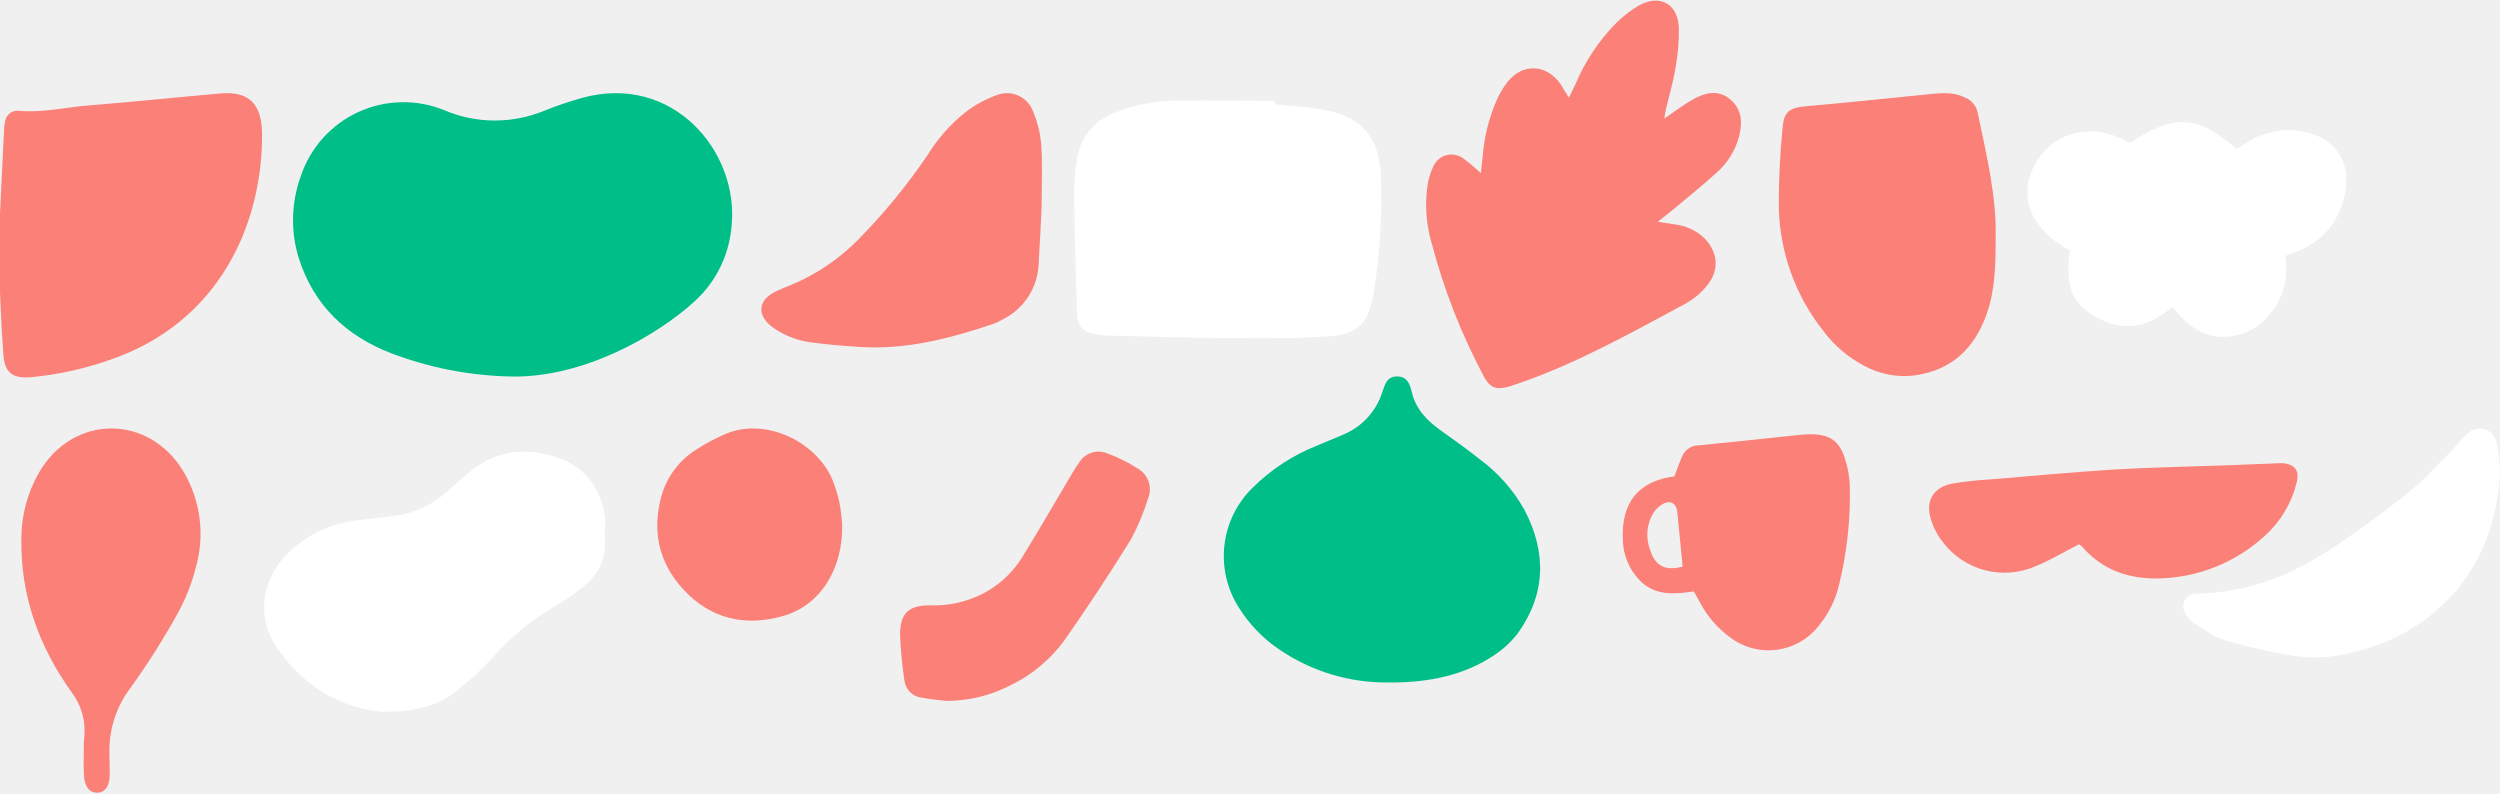
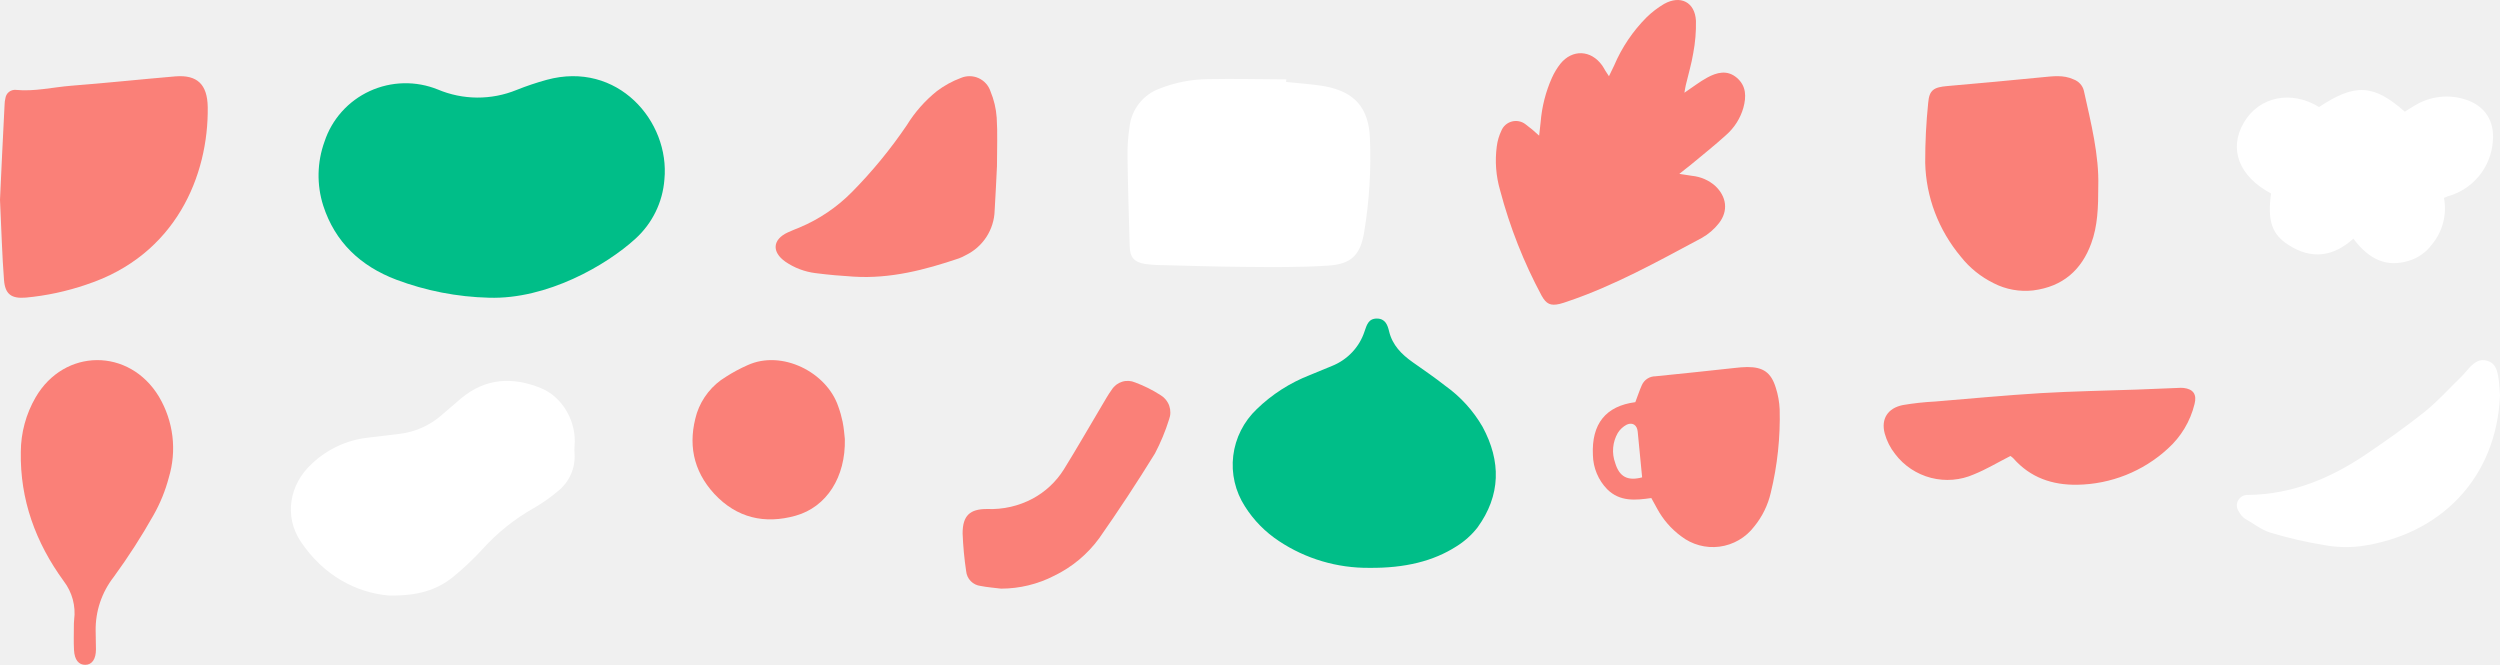
- <svg xmlns="http://www.w3.org/2000/svg" width="375" height="119" viewBox="0 0 375 119" fill="none">
-   <path d="M-0.26 37.763C-0.017 32.421 0.278 25.986 0.607 19.552C0.611 19.067 0.672 18.583 0.79 18.112C0.87 17.663 1.116 17.26 1.478 16.982C1.841 16.704 2.294 16.573 2.749 16.612C6.313 16.959 9.773 16.101 13.277 15.814C19.911 15.294 26.518 14.583 33.152 14.011C37.306 13.681 39.223 15.546 39.301 19.907C39.474 33.054 33.23 48.42 16.199 54.074C12.463 55.369 8.585 56.21 4.648 56.58C1.917 56.806 0.711 55.947 0.503 53.181C0.139 48.42 0.018 43.642 -0.26 37.763Z" fill="#FA8078" />
-   <path d="M76.36 56.47C70.324 56.318 64.357 55.145 58.713 53.001C51.941 50.4 47.093 45.821 44.838 38.788C43.58 34.78 43.668 30.471 45.09 26.518C45.781 24.399 46.902 22.446 48.381 20.779C49.861 19.113 51.668 17.769 53.69 16.832C55.712 15.895 57.905 15.384 60.133 15.332C62.361 15.279 64.576 15.687 66.639 16.528C69.003 17.535 71.544 18.062 74.113 18.078C76.683 18.094 79.23 17.6 81.606 16.623C83.476 15.868 85.387 15.22 87.33 14.681C100.849 10.952 110.821 22.65 109.746 33.802C109.422 38.14 107.46 42.192 104.257 45.136C98.698 50.261 87.399 56.825 76.36 56.47Z" fill="#00BE88" />
-   <path d="M156.244 31.044C156.114 33.542 155.993 36.516 155.802 39.49C155.753 41.27 155.214 43.002 154.246 44.496C153.278 45.991 151.917 47.19 150.313 47.963C149.895 48.205 149.457 48.41 149.004 48.578C142.534 50.764 135.996 52.472 129.059 52.047C126.639 51.9 124.22 51.691 121.818 51.379C119.741 51.131 117.756 50.381 116.034 49.194C113.432 47.356 113.606 44.997 116.485 43.653C117.239 43.297 118.019 43.011 118.783 42.69C122.496 41.127 125.864 38.846 128.694 35.978C132.544 32.083 136.027 27.842 139.1 23.309C140.628 20.824 142.573 18.62 144.85 16.797C146.236 15.751 147.766 14.913 149.394 14.308C149.925 14.082 150.498 13.968 151.076 13.974C151.654 13.98 152.224 14.105 152.751 14.342C153.278 14.579 153.75 14.923 154.138 15.351C154.526 15.779 154.821 16.283 155.004 16.831C155.671 18.426 156.072 20.119 156.192 21.843C156.383 24.74 156.244 27.654 156.244 31.044Z" fill="#FA8078" />
-   <path d="M191.207 15.626C193.664 15.901 196.138 16.027 198.558 16.448C204.24 17.512 206.852 20.529 207.115 26.231C207.368 32.193 207.006 38.164 206.034 44.052C205.329 48.434 203.607 50.215 199.096 50.472C193.845 50.818 188.565 50.753 183.283 50.709C178.001 50.665 173.064 50.51 167.963 50.379C166.77 50.385 165.578 50.305 164.397 50.141C162.365 49.796 161.601 48.863 161.547 46.851C161.389 41.171 161.201 35.467 161.131 29.764C161.103 27.891 161.23 26.018 161.511 24.166C161.688 22.541 162.317 20.999 163.325 19.713C164.333 18.428 165.68 17.449 167.215 16.889C170.16 15.721 173.298 15.111 176.467 15.093C181.401 14.99 186.33 15.123 191.261 15.139L191.207 15.626Z" fill="white" />
-   <path d="M249.639 17.788C251.278 16.678 252.535 15.689 253.914 14.926C255.744 13.911 257.738 13.365 259.559 14.926C261.38 16.487 261.38 18.542 260.808 20.658C260.237 22.671 259.099 24.477 257.53 25.861C255.336 27.873 252.995 29.729 250.714 31.645C250.159 32.105 249.578 32.512 248.676 33.267C249.821 33.44 250.48 33.535 251.148 33.648C252.758 33.818 254.274 34.488 255.484 35.565C257.634 37.611 257.998 40.317 256.186 42.667C255.293 43.824 254.175 44.788 252.899 45.502C244.601 49.968 236.371 54.599 227.396 57.643C226.936 57.799 226.477 57.964 226 58.077C224.265 58.484 223.476 58.077 222.601 56.516C219.211 50.158 216.574 43.426 214.744 36.458C213.942 33.715 213.724 30.835 214.102 28.003C214.231 26.972 214.524 25.968 214.969 25.029C215.141 24.605 215.408 24.227 215.749 23.924C216.091 23.621 216.498 23.401 216.939 23.281C217.379 23.161 217.842 23.144 218.29 23.232C218.738 23.32 219.16 23.511 219.522 23.788C220.431 24.465 221.3 25.195 222.124 25.974C222.236 24.994 222.332 24.196 222.41 23.372C222.641 20.462 223.362 17.613 224.543 14.943C224.966 13.992 225.502 13.096 226.139 12.273C228.402 9.454 231.931 9.602 234.047 12.559C234.29 12.897 234.472 13.27 234.689 13.625C234.906 13.981 235.036 14.154 235.348 14.64C235.747 13.773 236.05 13.209 236.328 12.602C237.774 9.163 239.867 6.034 242.493 3.384C243.491 2.41 244.6 1.558 245.797 0.843C248.884 -0.891 251.633 0.496 251.824 4.052C251.87 6.128 251.698 8.203 251.313 10.243C250.983 12.29 250.376 14.293 249.908 16.314C249.812 16.712 249.76 17.12 249.639 17.788Z" fill="#FA8078" />
-   <path d="M126.326 78.552C126.49 85.428 123.013 90.848 117.376 92.427C111.74 94.005 106.641 92.843 102.565 88.49C98.637 84.249 97.709 79.289 99.383 73.843C100.304 71.107 102.17 68.789 104.646 67.305C105.921 66.489 107.257 65.776 108.644 65.171C114.862 62.37 123.004 66.437 125.12 72.638C125.455 73.545 125.721 74.475 125.918 75.421C126.161 76.609 126.239 77.789 126.326 78.552Z" fill="#FA8078" />
-   <path d="M299.347 35.773C299.347 39.866 299.242 43.577 298.02 47.046C296.207 52.249 292.73 55.57 287.111 56.325C284.545 56.627 281.949 56.127 279.679 54.894C277.269 53.641 275.17 51.863 273.539 49.691C269.316 44.387 266.955 37.842 266.819 31.064C266.807 27.106 266.995 23.149 267.383 19.21C267.582 16.704 268.441 16.149 270.99 15.923C276.93 15.403 282.853 14.787 288.784 14.189C290.779 13.998 292.756 13.669 294.698 14.605C295.182 14.791 295.612 15.093 295.951 15.485C296.29 15.877 296.527 16.346 296.641 16.851C297.985 23.251 299.52 29.616 299.347 35.773Z" fill="#FA8078" />
-   <path d="M310.491 37.571C304.473 34.363 302.548 29.281 305.41 24.382C308.271 19.482 314.307 18.311 319.458 21.477C326.135 17.037 329.638 17.21 335.466 22.344C336.021 21.997 336.584 21.615 337.2 21.269C338.646 20.361 340.277 19.789 341.973 19.595C343.668 19.401 345.386 19.591 346.999 20.15C350.485 21.338 352.237 24.156 351.899 27.85C351.728 30.218 350.828 32.474 349.321 34.309C347.815 36.143 345.776 37.465 343.487 38.092C343.244 38.179 343.007 38.28 342.776 38.395C343.063 39.917 343.009 41.484 342.619 42.983C342.229 44.483 341.513 45.877 340.521 47.067C339.442 48.522 337.921 49.59 336.186 50.111C332.179 51.299 328.936 50.05 325.858 45.983C322.155 49.33 318.053 49.92 313.787 47.171C310.613 45.194 309.806 42.592 310.491 37.571Z" fill="white" />
-   <path d="M57.325 106.757C51.457 106.269 45.491 103.139 41.386 96.925C38.387 92.383 39.295 86.581 43.431 82.772C46.19 80.138 49.736 78.481 53.525 78.054C55.402 77.84 57.279 77.588 59.156 77.374C61.951 77.049 64.582 75.883 66.702 74.031C67.915 73.008 69.09 71.939 70.296 70.916C74.713 67.206 79.589 66.962 84.701 69.061C88.661 70.71 91.156 75.26 90.736 79.619C90.702 80.043 90.702 80.469 90.736 80.894C90.835 82.211 90.608 83.532 90.076 84.741C89.543 85.95 88.722 87.009 87.684 87.825C86.339 88.974 84.891 89.996 83.358 90.879C79.91 92.848 76.803 95.361 74.156 98.322C72.515 100.124 70.748 101.808 68.869 103.36C65.962 105.727 62.582 106.834 57.325 106.757Z" fill="white" />
-   <path d="M12.572 111.47C12.575 111.255 12.59 111.041 12.615 110.827C12.93 108.361 12.268 105.869 10.77 103.882C5.817 96.972 3.049 89.289 3.206 80.703C3.223 77.281 4.122 73.921 5.817 70.946C10.874 62.108 22.356 62.021 27.579 70.824C28.844 72.995 29.651 75.401 29.95 77.894C30.25 80.387 30.035 82.914 29.32 85.322C28.712 87.669 27.808 89.93 26.63 92.05C24.509 95.875 22.166 99.573 19.614 103.127C17.485 105.899 16.357 109.307 16.411 112.798C16.411 113.909 16.463 115.02 16.463 116.131C16.463 117.868 15.784 118.875 14.609 118.901C13.434 118.927 12.676 118.033 12.589 116.227C12.511 114.777 12.572 113.319 12.572 111.47Z" fill="#FA8078" />
-   <path d="M141.947 105.137C140.716 104.981 139.467 104.895 138.253 104.652C137.582 104.576 136.958 104.271 136.484 103.79C136.011 103.308 135.717 102.679 135.651 102.007C135.313 99.748 135.099 97.473 135.01 95.191C135.01 92.026 136.293 90.777 139.45 90.803C142.302 90.915 145.133 90.269 147.653 88.93C149.931 87.704 151.854 85.912 153.238 83.727C155.579 79.963 157.782 76.113 160.054 72.306C160.661 71.3 161.224 70.26 161.918 69.314C162.352 68.63 163.016 68.124 163.79 67.887C164.565 67.65 165.399 67.698 166.141 68.022C167.768 68.626 169.323 69.405 170.781 70.347C171.49 70.787 172.024 71.46 172.291 72.251C172.559 73.042 172.543 73.902 172.246 74.682C171.584 76.799 170.73 78.851 169.697 80.813C166.482 86.016 163.129 91.104 159.637 96.076C157.534 98.946 154.759 101.256 151.555 102.805C148.583 104.334 145.29 105.133 141.947 105.137V105.137Z" fill="#FA8078" />
-   <path d="M251.159 71.458C251.558 70.427 251.905 69.377 252.356 68.371C252.574 67.9 252.923 67.502 253.361 67.223C253.799 66.945 254.308 66.799 254.827 66.802C259.657 66.342 264.47 65.804 269.283 65.302C270.046 65.223 270.801 65.137 271.564 65.137C274.443 65.137 275.9 66.091 276.767 68.874C277.173 70.126 277.409 71.427 277.469 72.742C277.603 77.798 277.057 82.85 275.847 87.761C275.325 89.989 274.296 92.067 272.838 93.831C271.294 95.834 269.019 97.141 266.511 97.466C264.004 97.791 261.47 97.108 259.467 95.566C257.675 94.254 256.194 92.564 255.131 90.614C254.784 90.016 254.463 89.409 254.073 88.715C251.228 89.123 248.341 89.418 246.025 87.128C244.4 85.482 243.469 83.275 243.424 80.963C243.164 75.361 245.774 72.152 251.159 71.458ZM252.399 84.995C252.122 82.133 251.862 79.454 251.593 76.774C251.48 75.586 250.673 75.04 249.607 75.499C248.936 75.84 248.37 76.355 247.968 76.991C247.491 77.802 247.201 78.71 247.118 79.647C247.036 80.585 247.163 81.529 247.491 82.411C248.254 84.917 249.772 85.68 252.399 84.995Z" fill="#FA8078" />
-   <path d="M311.853 81.636C309.598 82.789 307.569 84.02 305.401 84.905C303.001 85.975 300.309 86.198 297.765 85.54C295.221 84.882 292.976 83.38 291.396 81.28C290.541 80.194 289.913 78.946 289.549 77.612C288.873 75.011 290.087 73.094 292.775 72.548C294.686 72.223 296.615 72.012 298.55 71.915C304.768 71.394 310.986 70.805 317.212 70.423C322.883 70.085 328.572 69.99 334.252 69.79L341.527 69.495C341.874 69.465 342.222 69.465 342.568 69.495C344.302 69.704 344.953 70.675 344.493 72.4C343.745 75.46 342.096 78.224 339.758 80.335C335.38 84.384 329.661 86.675 323.698 86.769C319.293 86.839 315.382 85.512 312.373 82.061C312.212 81.904 312.038 81.762 311.853 81.636V81.636Z" fill="#FA8078" />
-   <path d="M375 70.792C374.358 85.88 364.333 96.434 349.713 98.472C347.578 98.725 345.417 98.652 343.304 98.255C340.023 97.713 336.782 96.954 333.601 95.983C331.927 95.463 330.453 94.249 328.935 93.382C328.479 93.052 328.112 92.614 327.869 92.107C327.649 91.807 327.52 91.449 327.498 91.078C327.475 90.706 327.561 90.336 327.744 90.012C327.927 89.688 328.2 89.423 328.53 89.25C328.86 89.077 329.232 89.003 329.603 89.037C337.46 88.924 344.345 86.002 350.675 81.675C354.318 79.177 357.934 76.576 361.35 73.809C363.752 71.85 365.834 69.474 368.036 67.297C368.574 66.759 369.033 66.135 369.562 65.563C370.43 64.695 371.297 63.984 372.676 64.383C374.054 64.782 374.41 65.901 374.644 67.08C374.878 68.26 374.896 69.552 375 70.792Z" fill="white" />
-   <path d="M208.206 102.373C202.409 102.426 196.734 100.711 191.937 97.456C189.456 95.791 187.36 93.615 185.789 91.074C184.03 88.293 183.282 84.991 183.671 81.724C184.059 78.457 185.56 75.423 187.922 73.132C190.65 70.429 193.894 68.302 197.461 66.88C198.805 66.325 200.141 65.752 201.485 65.189C202.869 64.62 204.111 63.754 205.124 62.653C206.137 61.552 206.896 60.242 207.347 58.815C207.737 57.688 208.023 56.465 209.558 56.465C211.093 56.465 211.501 57.661 211.77 58.815C212.368 61.356 214.007 63.047 216.027 64.504C218.048 65.96 219.982 67.305 221.889 68.839C224.646 70.848 226.941 73.423 228.619 76.392C231.983 82.731 231.931 89.019 227.691 94.967C226.635 96.338 225.347 97.512 223.884 98.436C219.756 101.133 214.657 102.434 208.206 102.373Z" fill="#00BE88" />
+ <svg xmlns="http://www.w3.org/2000/svg" width="361" height="96" viewBox="0 0 361 96" fill="none">
+   <path d="M0 28.852C0.184 24.844 0.408 20.015 0.658 15.186C0.66 14.822 0.706 14.459 0.796 14.106C0.857 13.769 1.043 13.466 1.318 13.258C1.593 13.049 1.937 12.95 2.282 12.98C4.984 13.24 7.608 12.596 10.264 12.381C15.295 11.991 20.305 11.457 25.335 11.028C28.485 10.78 29.938 12.18 29.997 15.453C30.129 25.319 25.395 36.85 12.48 41.093C9.647 42.065 6.707 42.697 3.722 42.974C1.65 43.144 0.736 42.499 0.579 40.423C0.302 36.85 0.21 33.265 0 28.852Z" fill="#FA8078" />
+   <path d="M70.597 42.99C66.016 42.876 61.487 41.993 57.202 40.379C52.062 38.42 48.382 34.974 46.67 29.68C45.715 26.663 45.782 23.418 46.861 20.443C47.386 18.848 48.237 17.378 49.36 16.123C50.483 14.869 51.855 13.857 53.389 13.152C54.924 12.446 56.589 12.062 58.28 12.022C59.971 11.983 61.652 12.29 63.219 12.923C65.013 13.681 66.942 14.077 68.892 14.09C70.842 14.102 72.776 13.73 74.58 12.995C75.999 12.426 77.449 11.938 78.924 11.532C89.186 8.725 96.756 17.531 95.94 25.926C95.694 29.192 94.204 32.242 91.773 34.458C87.554 38.316 78.977 43.257 70.597 42.99Z" fill="#00BE88" />
+   <path d="M143.963 23.98C143.864 25.879 143.772 28.141 143.627 30.402C143.589 31.756 143.18 33.073 142.444 34.209C141.708 35.345 140.674 36.257 139.454 36.845C139.136 37.029 138.803 37.185 138.459 37.313C133.541 38.974 128.571 40.273 123.297 39.95C121.458 39.838 119.619 39.68 117.793 39.443C116.214 39.254 114.705 38.684 113.396 37.781C111.418 36.383 111.55 34.59 113.739 33.568C114.312 33.297 114.906 33.08 115.486 32.836C118.308 31.647 120.869 29.913 123.02 27.732C125.946 24.77 128.594 21.545 130.931 18.098C132.092 16.209 133.57 14.533 135.301 13.146C136.355 12.351 137.518 11.714 138.755 11.254C139.159 11.082 139.595 10.996 140.034 11C140.473 11.005 140.907 11.1 141.307 11.28C141.708 11.46 142.067 11.722 142.362 12.047C142.657 12.373 142.881 12.756 143.02 13.173C143.527 14.386 143.832 15.673 143.923 16.984C144.068 19.186 143.963 21.402 143.963 23.98Z" fill="#FA8078" />
+   <path d="M185.707 11.834C187.577 12.043 189.46 12.139 191.302 12.459C195.628 13.27 197.616 15.566 197.816 19.906C198.009 24.445 197.733 28.99 196.993 33.472C196.457 36.808 195.146 38.163 191.712 38.359C187.715 38.622 183.696 38.572 179.675 38.539C175.654 38.506 171.896 38.387 168.013 38.288C167.105 38.292 166.198 38.232 165.299 38.107C163.753 37.844 163.171 37.134 163.13 35.603C163.009 31.279 162.866 26.936 162.813 22.596C162.792 21.17 162.888 19.744 163.102 18.334C163.237 17.098 163.715 15.924 164.483 14.945C165.25 13.966 166.276 13.222 167.444 12.795C169.686 11.906 172.075 11.442 174.487 11.428C178.242 11.35 181.994 11.451 185.748 11.463L185.707 11.834Z" fill="white" />
+   <path d="M243.228 13.39C244.478 12.55 245.436 11.802 246.487 11.224C247.882 10.456 249.403 10.042 250.791 11.224C252.179 12.406 252.179 13.961 251.743 15.563C251.307 17.087 250.44 18.454 249.244 19.502C247.571 21.024 245.787 22.429 244.048 23.88C243.625 24.228 243.182 24.536 242.494 25.108C243.367 25.239 243.869 25.311 244.378 25.396C245.606 25.525 246.762 26.032 247.684 26.847C249.323 28.396 249.601 30.444 248.219 32.223C247.538 33.099 246.686 33.829 245.714 34.37C239.387 37.75 233.114 41.256 226.272 43.56C225.921 43.678 225.571 43.803 225.207 43.888C223.885 44.197 223.284 43.888 222.616 42.706C220.032 37.894 218.022 32.798 216.627 27.523C216.016 25.447 215.849 23.267 216.137 21.123C216.236 20.342 216.459 19.582 216.799 18.871C216.929 18.551 217.133 18.265 217.393 18.035C217.654 17.806 217.964 17.639 218.3 17.549C218.636 17.458 218.988 17.445 219.33 17.512C219.671 17.578 219.993 17.723 220.269 17.933C220.962 18.445 221.625 18.997 222.252 19.587C222.338 18.845 222.411 18.241 222.471 17.618C222.647 15.415 223.196 13.258 224.097 11.237C224.419 10.517 224.828 9.839 225.313 9.215C227.039 7.082 229.729 7.194 231.342 9.432C231.527 9.688 231.666 9.97 231.831 10.239C231.997 10.508 232.096 10.64 232.334 11.007C232.638 10.351 232.869 9.924 233.081 9.465C234.183 6.862 235.779 4.493 237.781 2.487C238.542 1.75 239.387 1.104 240.3 0.564C242.653 -0.749 244.749 0.301 244.894 2.992C244.929 4.564 244.798 6.135 244.504 7.679C244.253 9.228 243.79 10.745 243.433 12.274C243.36 12.576 243.321 12.885 243.228 13.39Z" fill="#FA8078" />
+   <path d="M121.996 63.395C122.126 68.881 119.369 73.205 114.899 74.464C110.429 75.724 106.386 74.796 103.154 71.323C100.039 67.94 99.303 63.983 100.63 59.638C101.361 57.455 102.841 55.606 104.804 54.422C105.815 53.771 106.875 53.202 107.974 52.719C112.905 50.485 119.362 53.73 121.04 58.676C121.305 59.4 121.516 60.142 121.672 60.897C121.865 61.845 121.927 62.786 121.996 63.395Z" fill="#FA8078" />
+   <path d="M302.99 26.924C302.99 29.914 302.91 32.625 301.97 35.159C300.578 38.96 297.907 41.386 293.59 41.937C291.619 42.158 289.624 41.793 287.88 40.892C286.028 39.977 284.416 38.678 283.163 37.091C279.919 33.217 278.105 28.436 278 23.485C277.991 20.593 278.136 17.703 278.433 14.825C278.587 12.994 279.246 12.589 281.205 12.424C285.768 12.044 290.318 11.594 294.875 11.157C296.408 11.018 297.927 10.777 299.419 11.461C299.79 11.597 300.121 11.818 300.381 12.104C300.642 12.39 300.824 12.733 300.911 13.102C301.944 17.777 303.123 22.427 302.99 26.924Z" fill="#FA8078" />
+   <path d="M327.938 27.941C323.283 25.452 321.794 21.51 324.007 17.71C326.221 13.91 330.89 13.002 334.874 15.457C340.039 12.013 342.749 12.147 347.257 16.129C347.686 15.86 348.122 15.564 348.598 15.295C349.716 14.591 350.978 14.147 352.29 13.997C353.602 13.847 354.931 13.994 356.178 14.428C358.875 15.349 360.23 17.535 359.968 20.401C359.836 22.237 359.14 23.987 357.974 25.41C356.809 26.833 355.232 27.858 353.461 28.344C353.274 28.412 353.09 28.491 352.911 28.58C353.133 29.761 353.092 30.976 352.79 32.139C352.489 33.302 351.934 34.383 351.167 35.306C350.332 36.435 349.156 37.263 347.813 37.667C344.714 38.589 342.206 37.62 339.824 34.465C336.96 37.062 333.787 37.519 330.487 35.387C328.032 33.853 327.408 31.835 327.938 27.941Z" fill="white" />
+   <path d="M56.189 85.997C51.487 85.609 46.705 83.123 43.416 78.186C41.013 74.578 41.74 69.969 45.054 66.943C47.266 64.851 50.107 63.534 53.144 63.195C54.648 63.025 56.152 62.825 57.656 62.655C59.896 62.397 62.005 61.47 63.703 59.999C64.675 59.186 65.617 58.337 66.583 57.525C70.123 54.577 74.03 54.383 78.127 56.051C81.3 57.361 83.299 60.975 82.963 64.438C82.936 64.775 82.936 65.114 82.963 65.451C83.042 66.497 82.86 67.547 82.434 68.507C82.007 69.467 81.349 70.309 80.517 70.957C79.439 71.87 78.279 72.681 77.051 73.383C74.288 74.947 71.797 76.944 69.677 79.296C68.362 80.728 66.946 82.065 65.44 83.298C63.11 85.178 60.401 86.058 56.189 85.997Z" fill="white" />
+   <path d="M10.67 90.015C10.673 89.842 10.685 89.669 10.706 89.497C10.964 87.511 10.422 85.504 9.196 83.904C5.142 78.338 2.877 72.15 3.005 65.236C3.02 62.48 3.756 59.773 5.142 57.377C9.281 50.259 18.678 50.189 22.952 57.279C23.987 59.027 24.648 60.965 24.893 62.973C25.138 64.981 24.962 67.016 24.377 68.955C23.88 70.846 23.14 72.666 22.175 74.374C20.439 77.454 18.522 80.433 16.434 83.296C14.691 85.528 13.768 88.272 13.812 91.084C13.812 91.979 13.855 92.874 13.855 93.769C13.855 95.168 13.299 95.979 12.337 96C11.376 96.02 10.756 95.3 10.685 93.846C10.621 92.678 10.67 91.504 10.67 90.015Z" fill="#FA8078" />
+   <path d="M144.554 85C143.568 84.875 142.569 84.805 141.597 84.611C141.059 84.549 140.559 84.305 140.18 83.919C139.801 83.533 139.566 83.028 139.514 82.489C139.243 80.677 139.071 78.852 139 77.021C139 74.482 140.028 73.481 142.555 73.502C144.838 73.592 147.104 73.073 149.122 71.999C150.946 71.016 152.486 69.578 153.594 67.825C155.468 64.806 157.232 61.718 159.051 58.664C159.537 57.857 159.988 57.023 160.543 56.264C160.89 55.715 161.422 55.309 162.042 55.119C162.662 54.929 163.33 54.968 163.924 55.228C165.227 55.712 166.472 56.337 167.639 57.092C168.207 57.446 168.634 57.986 168.848 58.62C169.062 59.255 169.05 59.944 168.812 60.57C168.282 62.268 167.599 63.914 166.771 65.488C164.197 69.662 161.513 73.743 158.717 77.731C157.033 80.033 154.812 81.887 152.247 83.129C149.867 84.355 147.23 84.997 144.554 85V85Z" fill="#FA8078" />
+   <path d="M236.142 58.072C236.458 57.244 236.733 56.402 237.09 55.595C237.262 55.217 237.539 54.897 237.886 54.674C238.233 54.451 238.636 54.333 239.048 54.336C242.874 53.967 246.687 53.536 250.499 53.132C251.104 53.07 251.702 53 252.306 53C254.587 53 255.741 53.765 256.428 55.998C256.75 57.003 256.937 58.046 256.984 59.101C257.09 63.158 256.658 67.21 255.7 71.151C255.286 72.938 254.47 74.605 253.316 76.02C252.093 77.627 250.29 78.675 248.304 78.936C246.318 79.197 244.31 78.649 242.723 77.412C241.303 76.36 240.131 75.003 239.288 73.439C239.013 72.959 238.759 72.472 238.45 71.916C236.197 72.243 233.909 72.479 232.075 70.643C230.788 69.322 230.05 67.552 230.014 65.696C229.808 61.202 231.876 58.628 236.142 58.072ZM237.124 68.931C236.904 66.635 236.698 64.486 236.485 62.336C236.396 61.383 235.757 60.945 234.912 61.313C234.381 61.587 233.932 62 233.614 62.51C233.236 63.161 233.006 63.889 232.941 64.641C232.875 65.393 232.976 66.15 233.236 66.858C233.84 68.869 235.043 69.481 237.124 68.931Z" fill="#FA8078" />
+   <path d="M290.309 65.843C288.473 66.777 286.821 67.773 285.056 68.489C283.102 69.355 280.91 69.536 278.839 69.003C276.768 68.47 274.94 67.255 273.654 65.556C272.957 64.676 272.446 63.667 272.15 62.587C271.599 60.482 272.588 58.931 274.776 58.489C276.332 58.226 277.902 58.055 279.478 57.976C284.541 57.555 289.603 57.078 294.672 56.769C299.289 56.496 303.921 56.418 308.545 56.257L314.469 56.018C314.751 55.994 315.034 55.994 315.316 56.018C316.728 56.187 317.258 56.973 316.884 58.369C316.275 60.845 314.932 63.082 313.029 64.791C309.464 68.067 304.808 69.921 299.953 69.998C296.366 70.054 293.182 68.98 290.732 66.187C290.601 66.061 290.46 65.945 290.309 65.843V65.843Z" fill="#FA8078" />
+   <path d="M361 57.127C360.487 68.987 352.468 77.282 340.773 78.884C339.065 79.083 337.337 79.026 335.647 78.714C333.022 78.288 330.429 77.691 327.885 76.928C326.546 76.519 325.367 75.565 324.153 74.883C323.788 74.624 323.495 74.28 323.3 73.881C323.124 73.645 323.02 73.364 323.003 73.072C322.985 72.78 323.054 72.489 323.2 72.234C323.347 71.979 323.565 71.772 323.829 71.636C324.092 71.5 324.39 71.442 324.687 71.468C330.972 71.379 336.479 69.082 341.543 65.681C344.456 63.718 347.349 61.673 350.082 59.499C352.003 57.958 353.668 56.091 355.43 54.38C355.86 53.957 356.228 53.466 356.651 53.017C357.344 52.335 358.038 51.776 359.141 52.09C360.244 52.403 360.528 53.282 360.716 54.209C360.903 55.136 360.917 56.152 361 57.127Z" fill="white" />
+   <path d="M197.73 81.998C193.087 82.04 188.543 80.695 184.701 78.143C182.714 76.837 181.035 75.131 179.777 73.138C178.368 70.958 177.769 68.369 178.08 65.807C178.391 63.245 179.594 60.866 181.485 59.069C183.67 56.95 186.268 55.282 189.125 54.167C190.201 53.731 191.271 53.283 192.347 52.841C193.456 52.395 194.451 51.716 195.262 50.852C196.073 49.989 196.681 48.961 197.042 47.843C197.355 46.959 197.584 46 198.813 46C200.042 46 200.369 46.938 200.584 47.843C201.063 49.835 202.376 51.161 203.994 52.303C205.612 53.446 207.161 54.5 208.689 55.703C210.897 57.278 212.734 59.298 214.078 61.626C216.773 66.597 216.731 71.527 213.335 76.191C212.49 77.266 211.458 78.187 210.286 78.911C206.98 81.026 202.897 82.046 197.73 81.998Z" fill="#00BE88" />
</svg>
